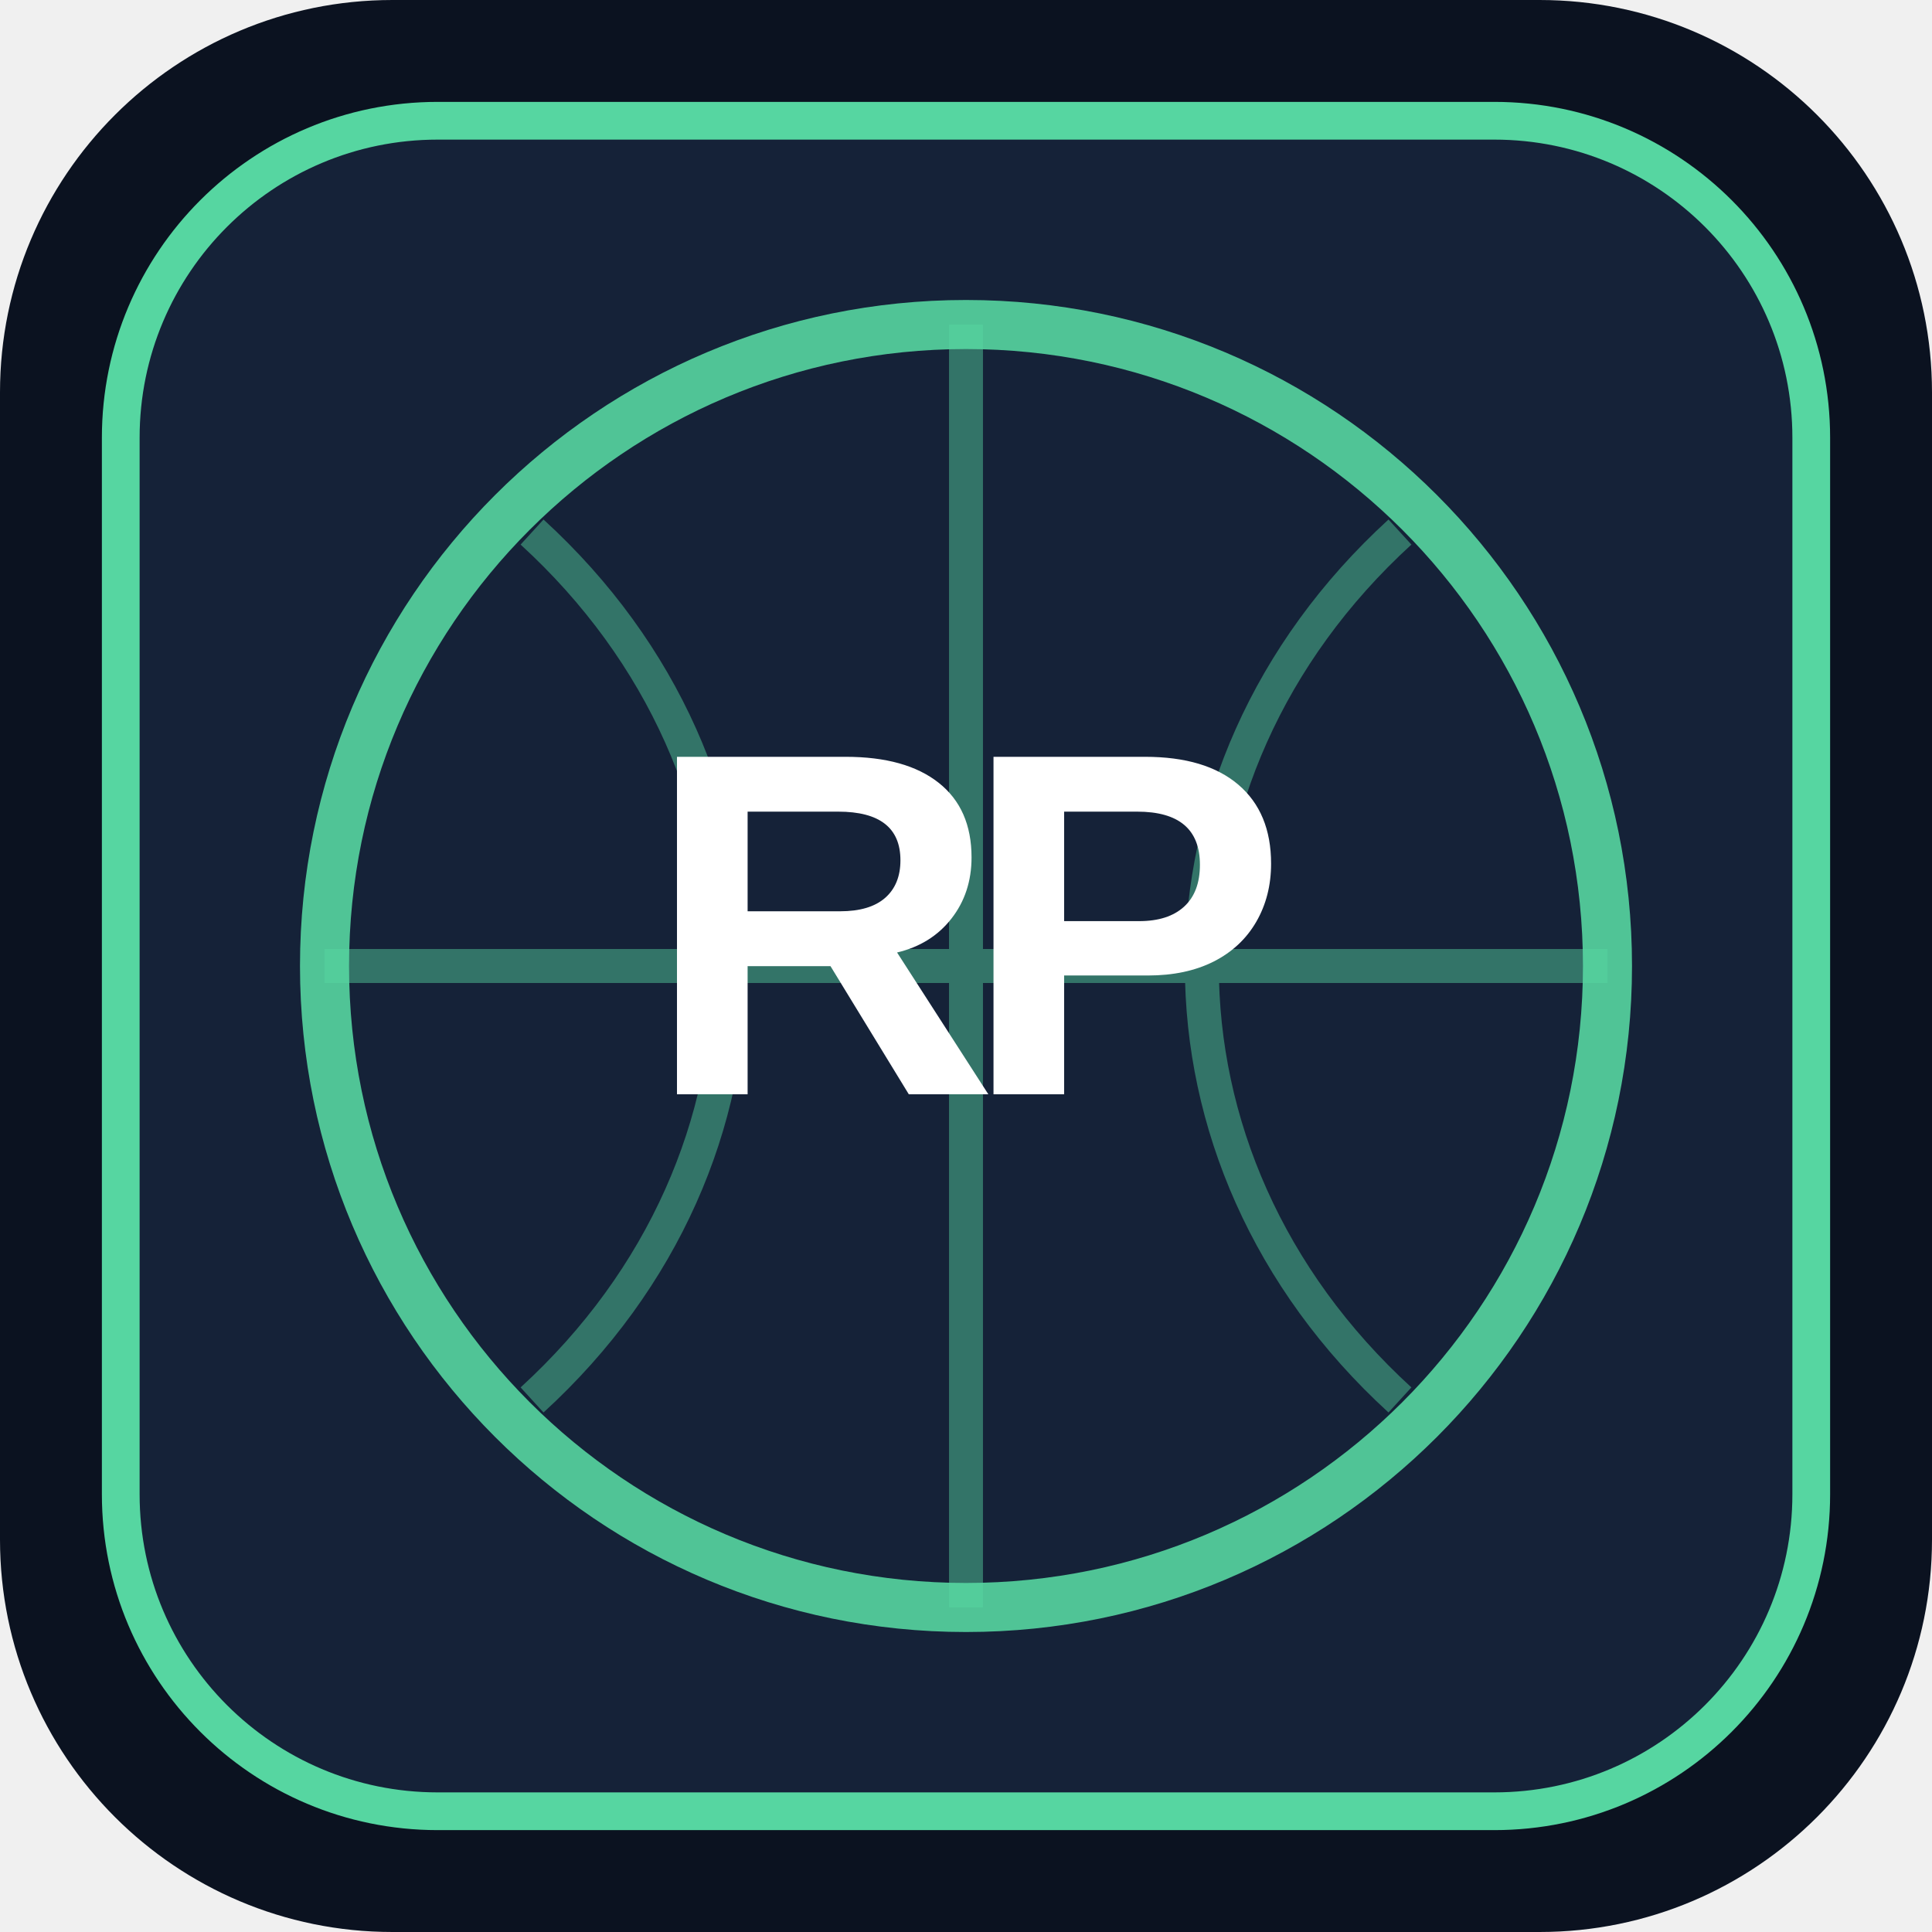
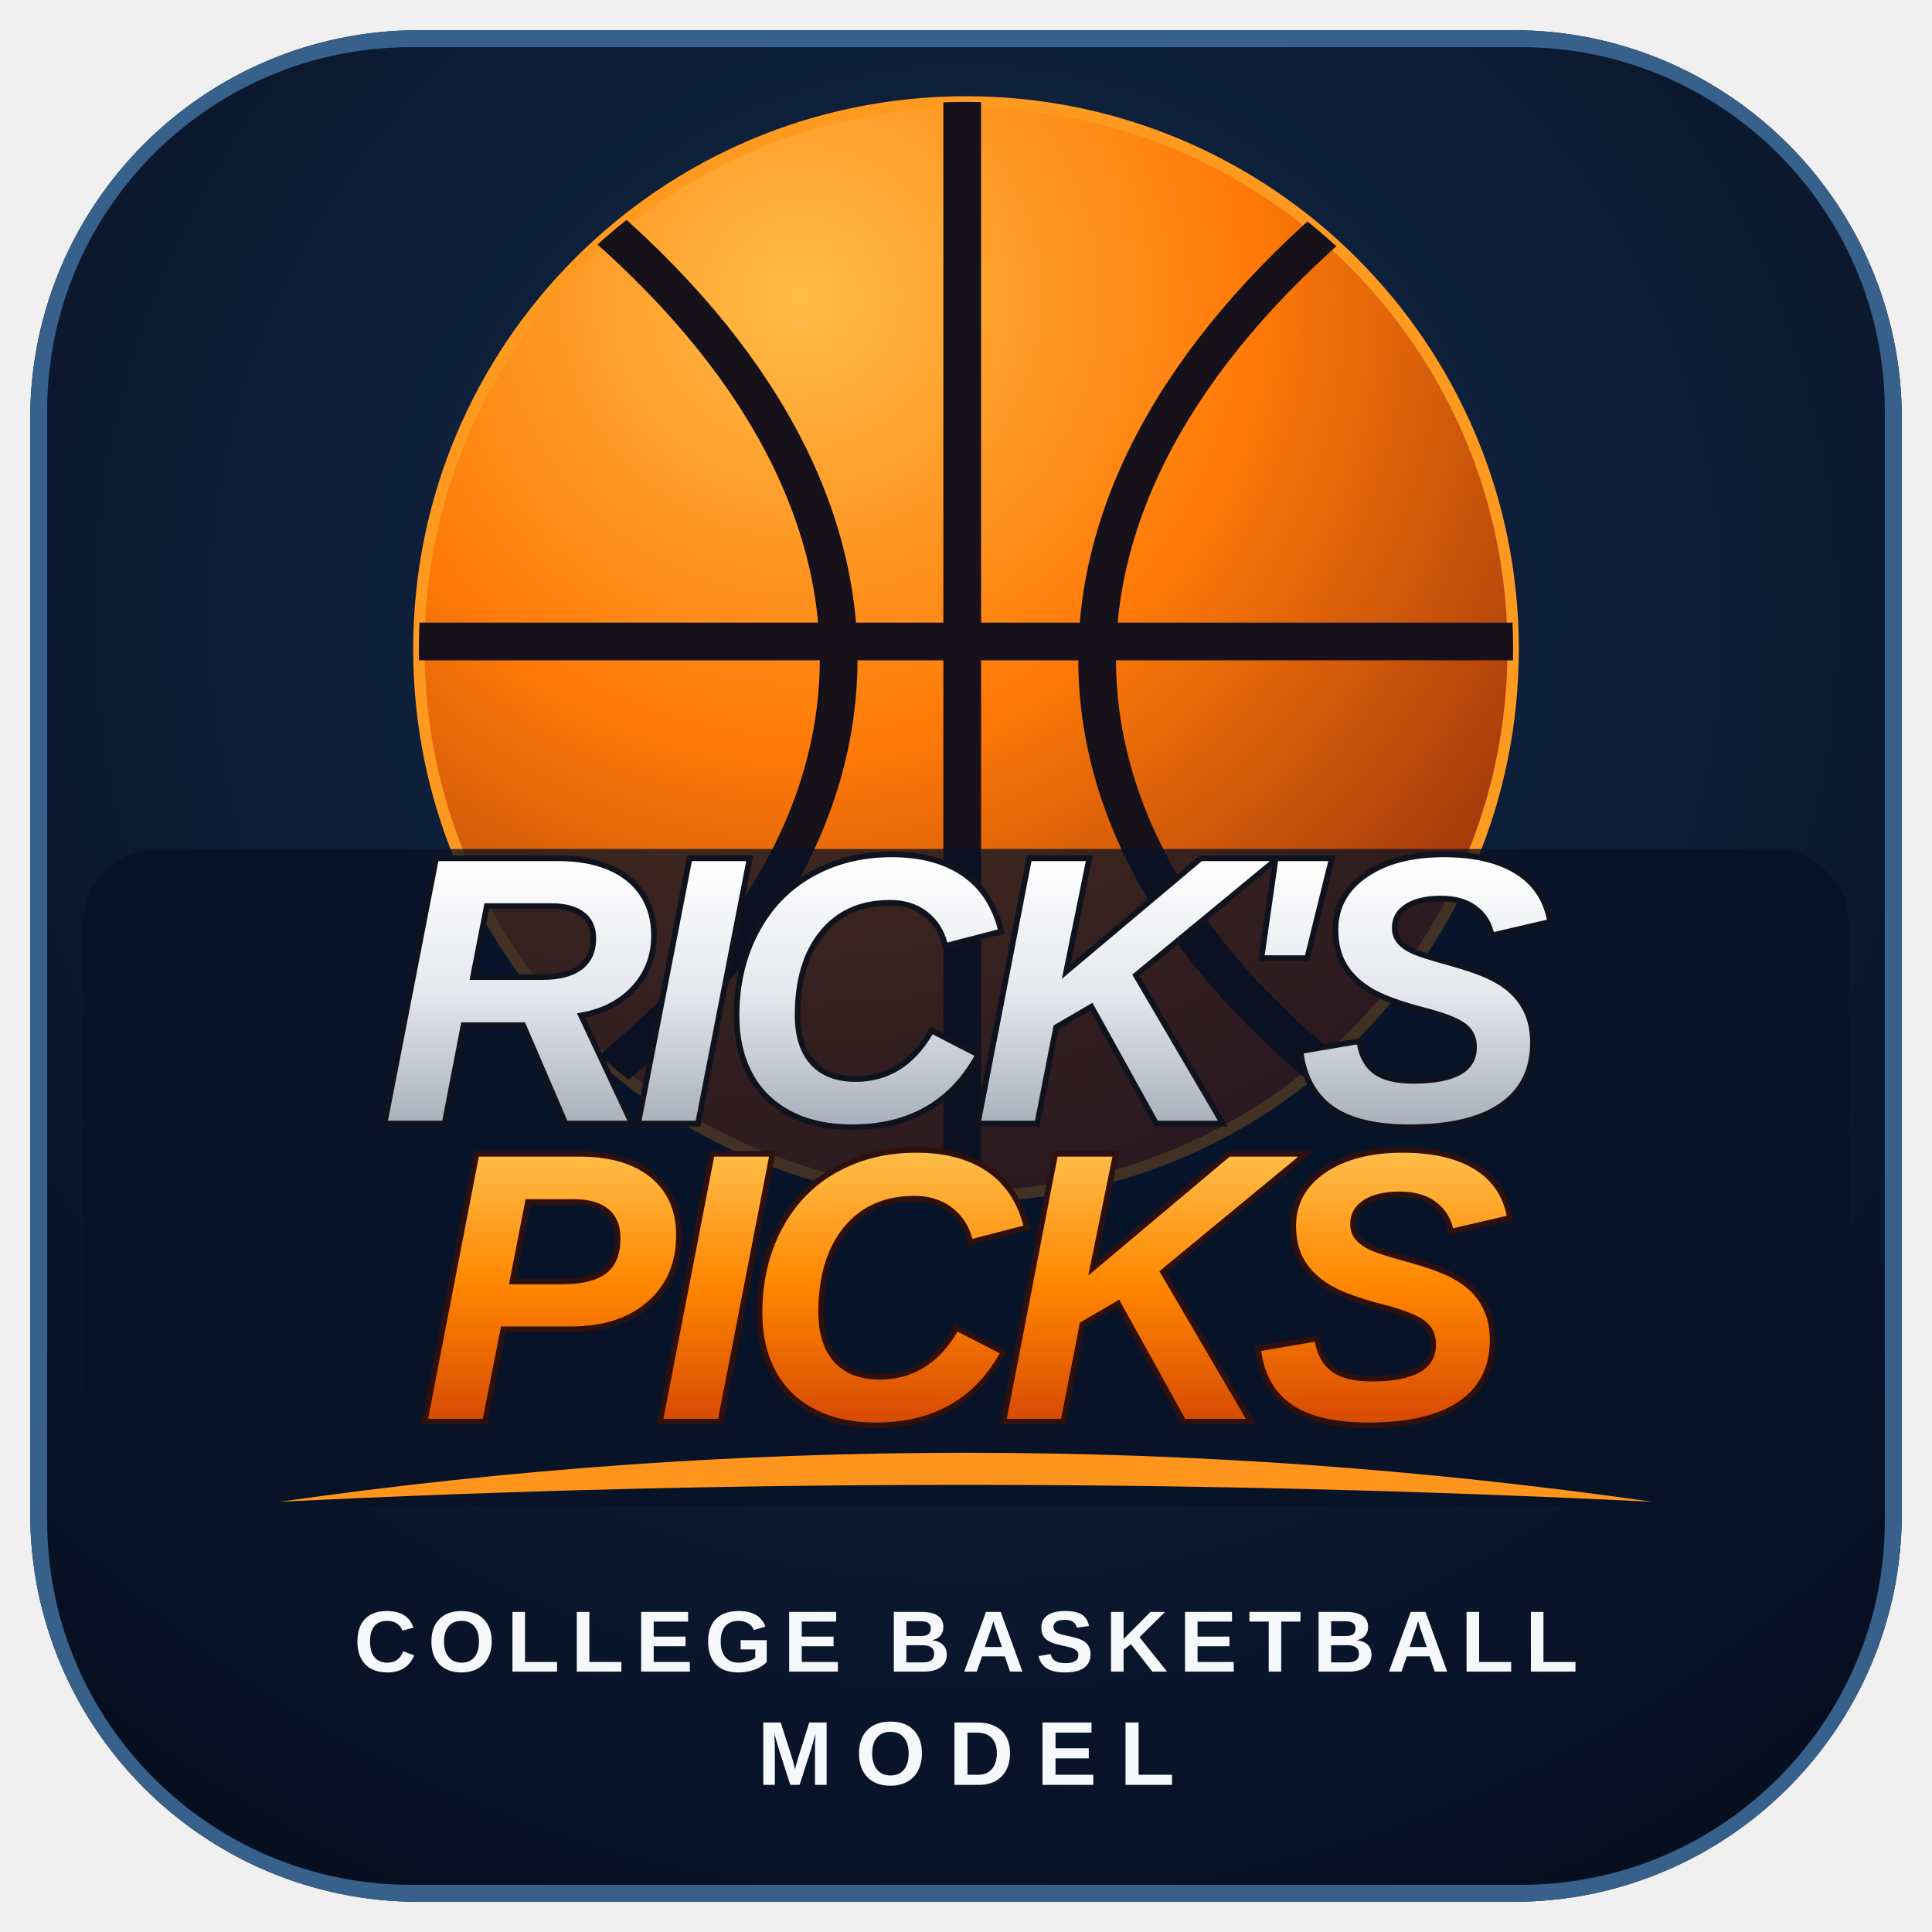
- <svg xmlns="http://www.w3.org/2000/svg" viewBox="0 0 512 512">
-   <rect width="512" height="512" rx="104" fill="#0b1220" />
-   <rect x="32" y="32" width="448" height="448" rx="84" fill="#152238" stroke="#56d6a1" stroke-width="10" />
-   <circle cx="256" cy="256" r="170" fill="none" stroke="#56d6a1" stroke-width="13" opacity=".9" />
-   <path d="M86 256h340M256 86v340M141 141c70 64 70 166 0 230M371 141c-70 64-70 166 0 230" stroke="#56d6a1" stroke-width="9" fill="none" opacity=".45" />
-   <text x="256" y="290" font-family="Arial,Helvetica,sans-serif" font-size="130" font-weight="800" text-anchor="middle" fill="#ffffff" letter-spacing="-10">RP</text>
+ <svg xmlns="http://www.w3.org/2000/svg" viewBox="0 0 512 512" role="img" aria-label="Rick's Picks">
+   <defs>
+     <radialGradient id="bg" cx="50%" cy="32%" r="78%">
+       <stop stop-color="#142a4b" />
+       <stop offset="1" stop-color="#050d1d" />
+     </radialGradient>
+     <radialGradient id="ball" cx="35%" cy="18%" r="85%">
+       <stop stop-color="#ffbd48" />
+       <stop offset=".48" stop-color="#ff7a08" />
+       <stop offset="1" stop-color="#96300c" />
+     </radialGradient>
+     <linearGradient id="silver" x2="0" y2="1">
+       <stop stop-color="#fff" />
+       <stop offset=".5" stop-color="#e6e8ed" />
+       <stop offset="1" stop-color="#a9b0bc" />
+     </linearGradient>
+     <linearGradient id="orange" x2="0" y2="1">
+       <stop stop-color="#ffbd48" />
+       <stop offset=".5" stop-color="#ff8500" />
+       <stop offset="1" stop-color="#d74a04" />
+     </linearGradient>
+     <clipPath id="round">
+       <rect x="8" y="8" width="496" height="496" rx="103" />
+     </clipPath>
+     <clipPath id="circle">
+       <circle cx="256" cy="172" r="145" />
+     </clipPath>
+   </defs>
+   <g clip-path="url(#round)">
+     <rect width="512" height="512" fill="url(#bg)" />
+     <rect x="9" y="9" width="494" height="494" rx="100" fill="none" stroke="#37608b" stroke-width="7" />
+     <circle cx="256" cy="172" r="145" fill="url(#ball)" stroke="#ff9a20" stroke-width="3" />
+     <g clip-path="url(#circle)" stroke="#17111a" stroke-width="10" fill="none" stroke-linecap="round">
+       <path d="M100 170h313M255 27v288M151 52c95 77 95 170 0 240M362 52c-95 77-95 170 0 240" />
+     </g>
+     <rect x="22" y="225" width="468" height="174" rx="20" fill="#071126" opacity=".76" />
+     <text x="256" y="297" text-anchor="middle" font-family="Arial,Helvetica,sans-serif" font-style="italic" font-weight="900" font-size="100" letter-spacing="-5" fill="url(#silver)" stroke="#10131e" stroke-width="3" paint-order="stroke">RICK'S</text>
+     <text x="256" y="376" text-anchor="middle" font-family="Arial,Helvetica,sans-serif" font-style="italic" font-weight="900" font-size="101" letter-spacing="-5" fill="url(#orange)" stroke="#2e100c" stroke-width="3" paint-order="stroke">PICKS</text>
+     <path d="M74 398Q256 372 438 398Q255 389 74 398" fill="#ff951c" />
+     <text x="256" y="443" text-anchor="middle" font-family="Arial,Helvetica,sans-serif" font-size="23" font-weight="800" letter-spacing="3" fill="#f6f8fc">COLLEGE BASKETBALL</text>
+     <text x="256" y="473" text-anchor="middle" font-family="Arial,Helvetica,sans-serif" font-size="24" font-weight="800" letter-spacing="6" fill="#f6f8fc">MODEL</text>
+   </g>
</svg>
